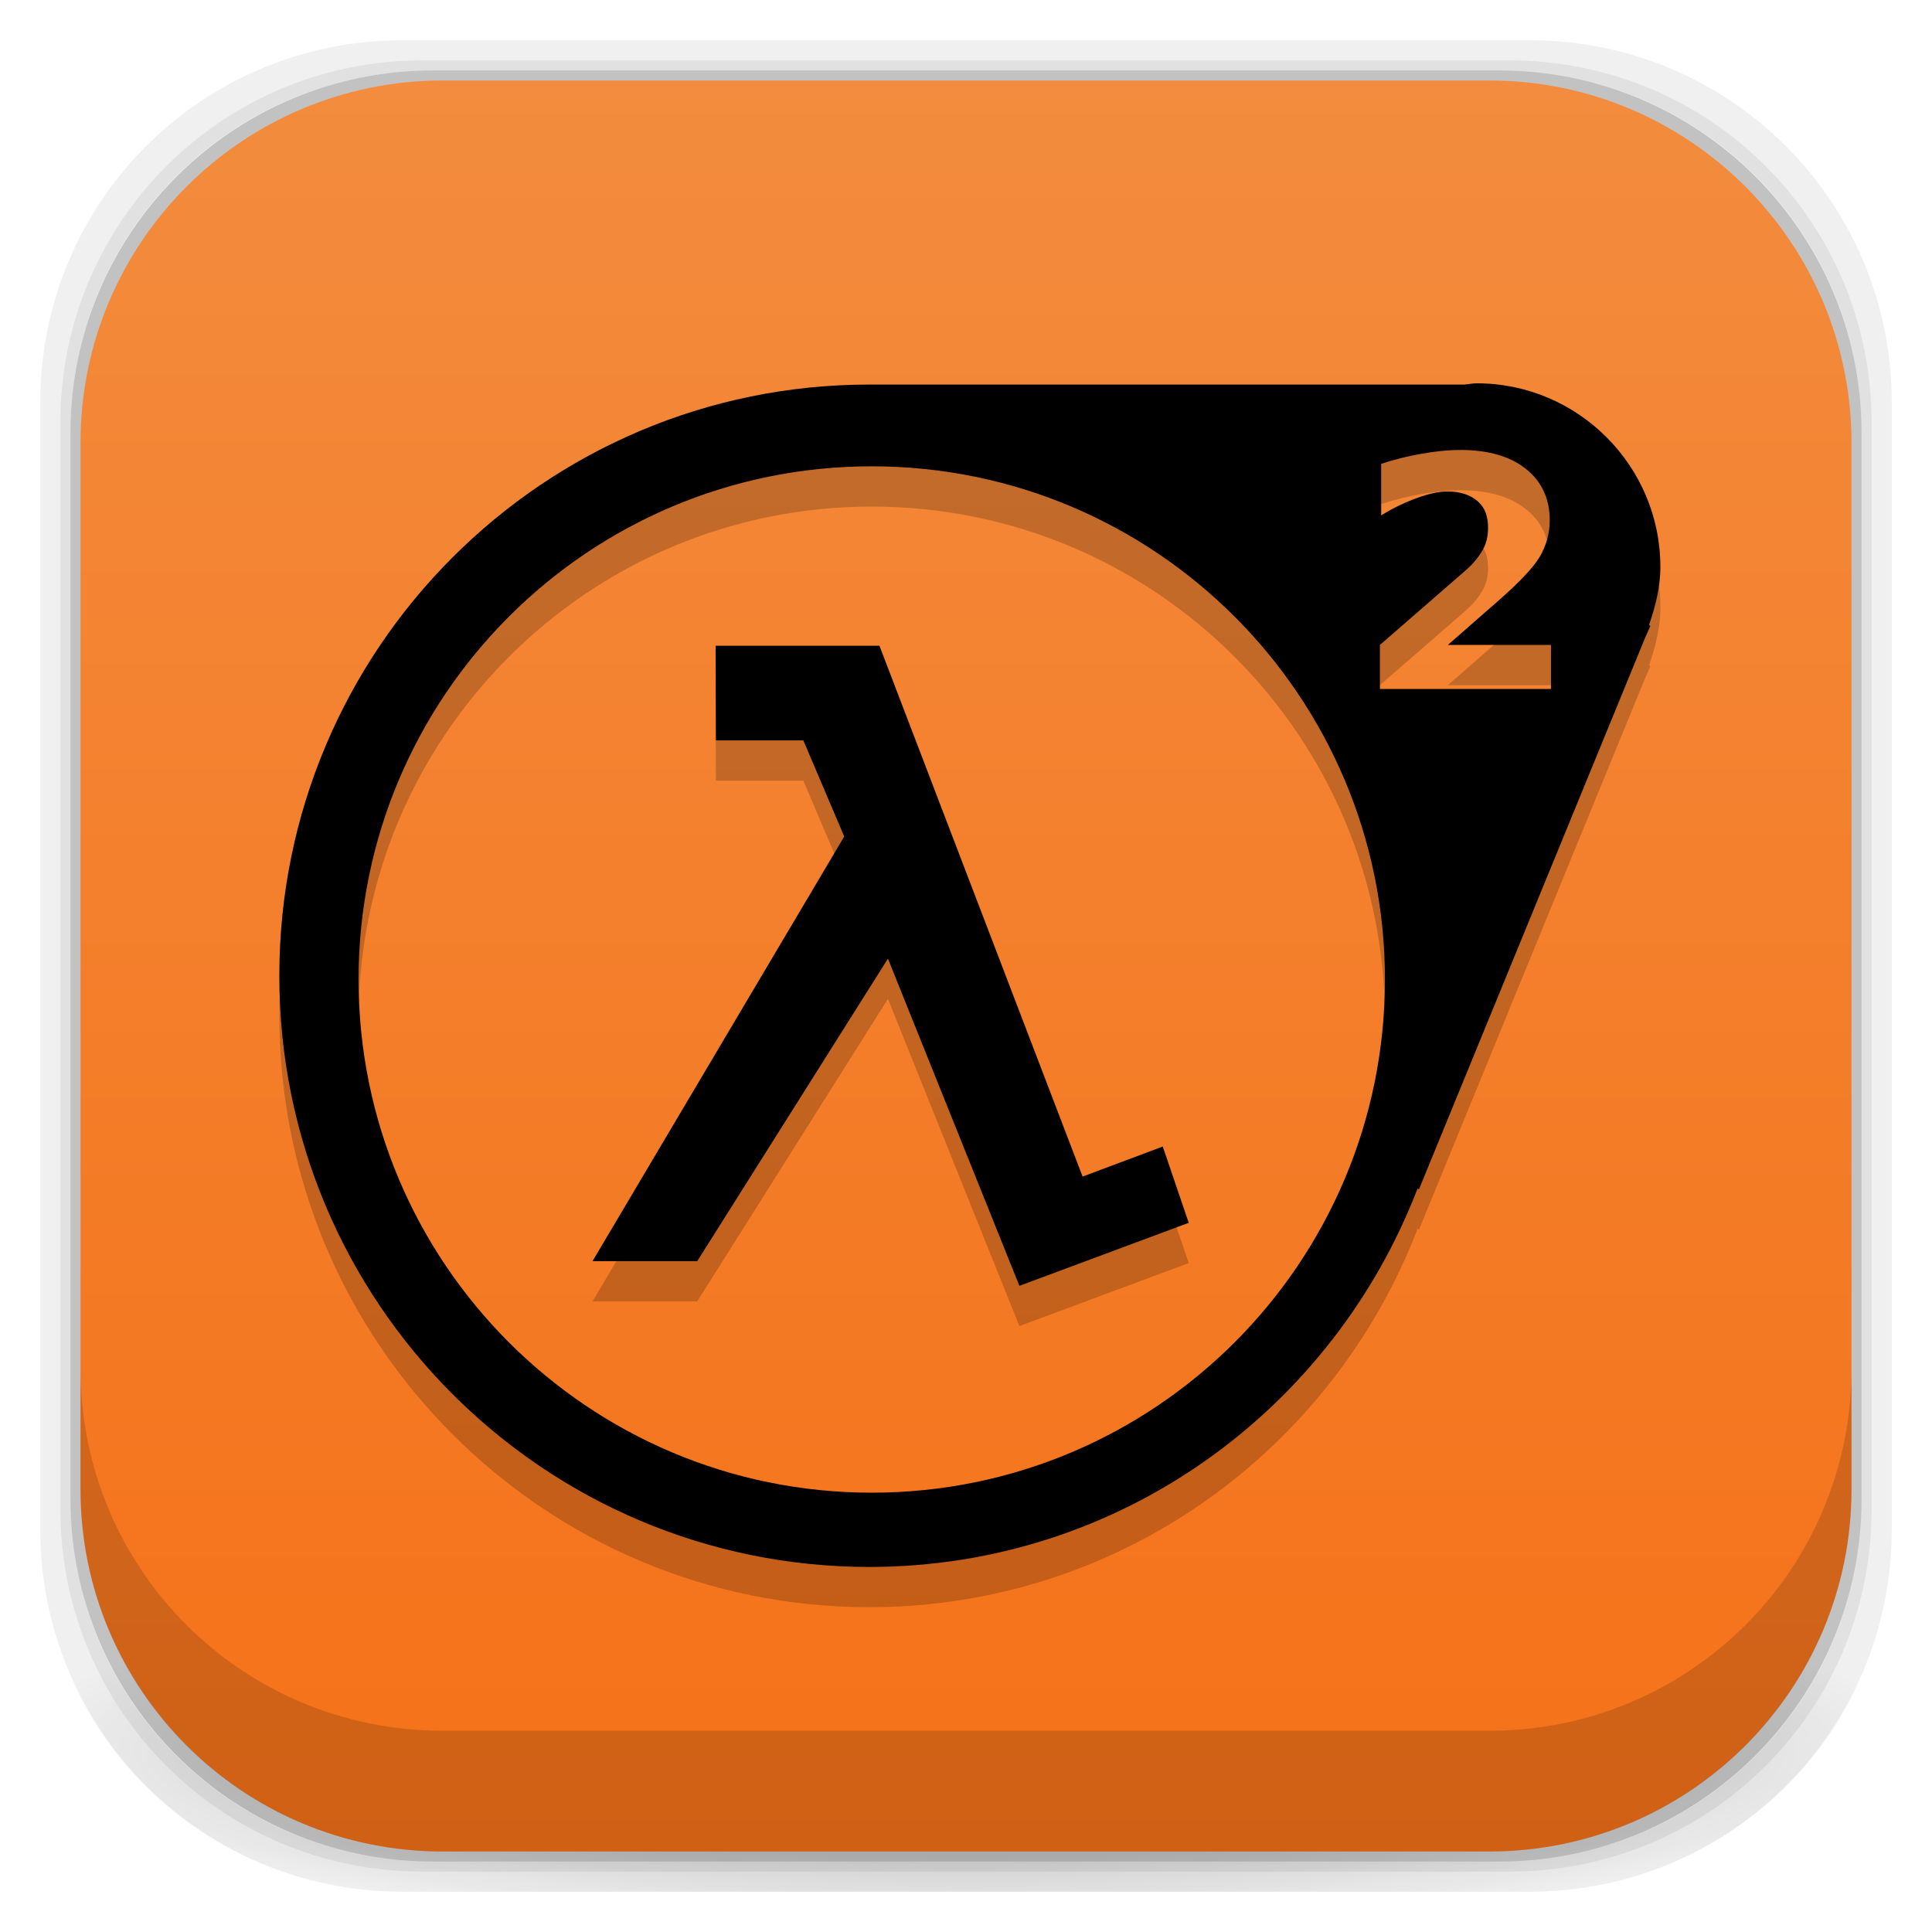
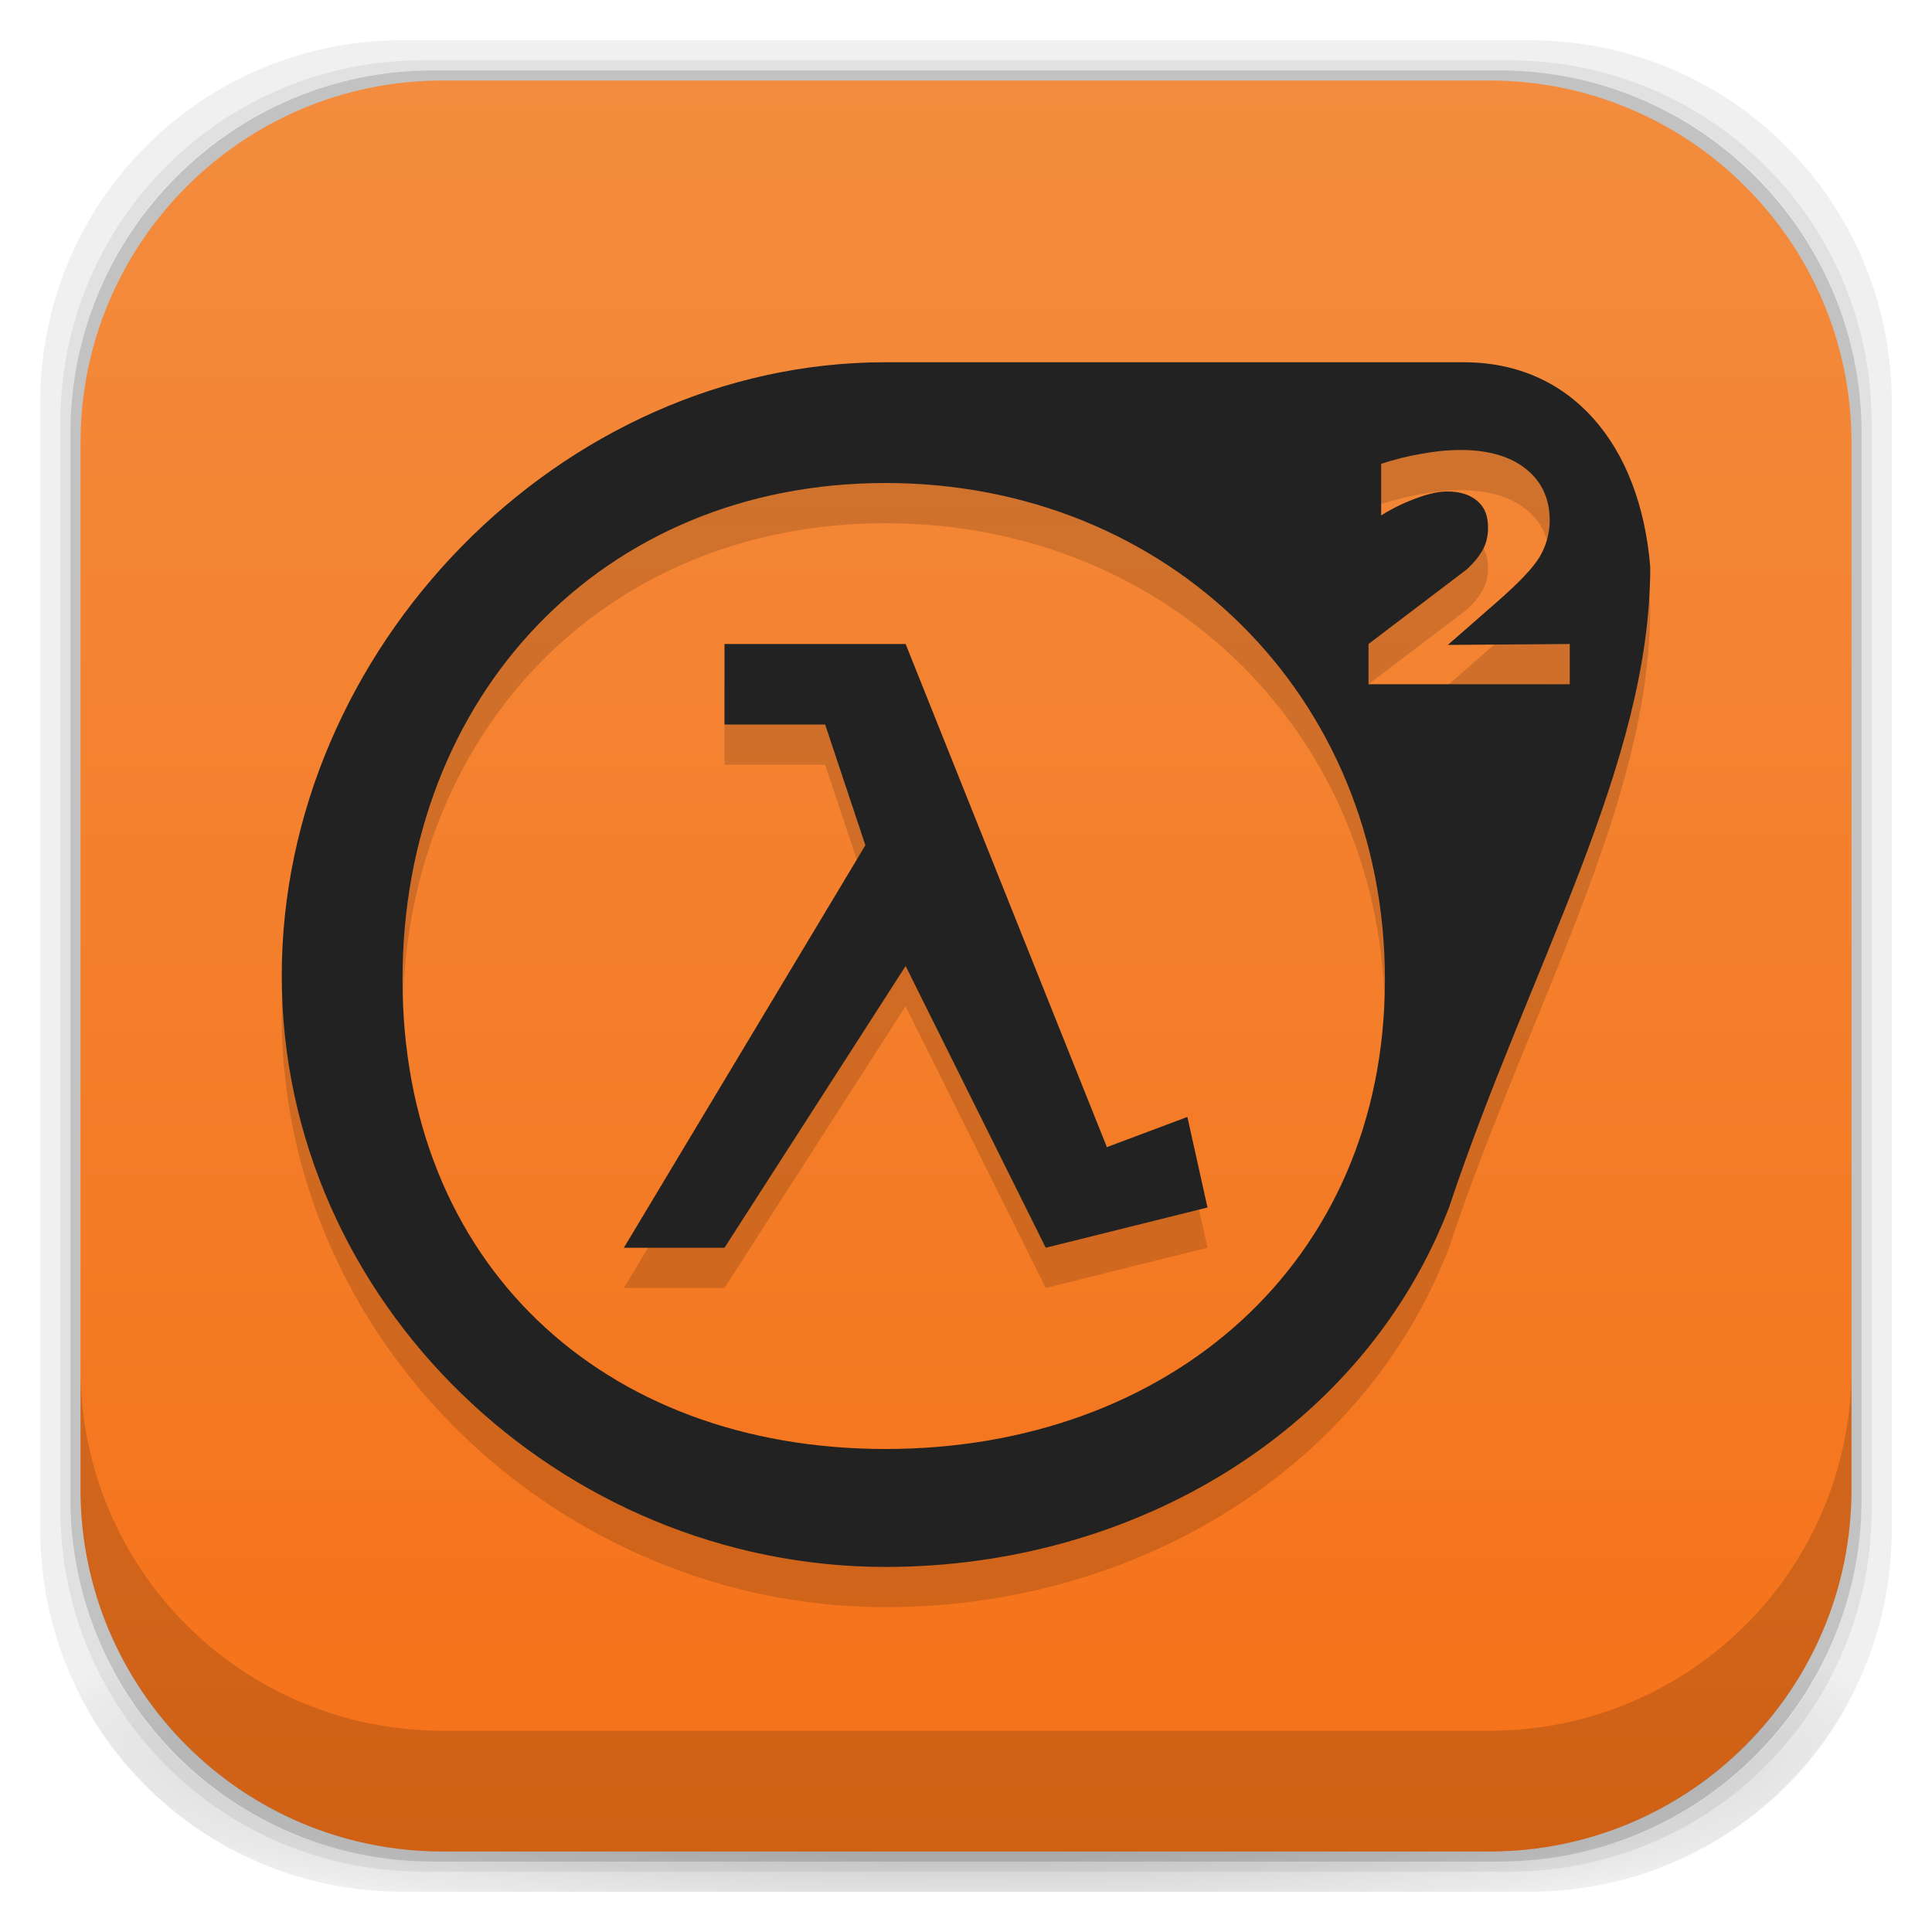
<svg xmlns="http://www.w3.org/2000/svg" xmlns:xlink="http://www.w3.org/1999/xlink" width="48" height="48" id="svg4230" version="1.1">
  <defs id="defs4232">
    <linearGradient id="linearGradient3900">
      <stop id="stop3902" offset="0" style="stop-color:#f57118;stop-opacity:1;" />
      <stop id="stop3904" offset="1" style="stop-color:#f38c3e;stop-opacity:1;" />
    </linearGradient>
    <linearGradient id="linearGradient4015">
      <stop style="stop-color:#000000;stop-opacity:0.392;" offset="0" id="stop4017" />
      <stop style="stop-color:#000000;stop-opacity:0;" offset="1" id="stop4019" />
    </linearGradient>
    <linearGradient id="linearGradient3997">
      <stop style="stop-color:#d7d6d6;stop-opacity:1;" offset="0" id="stop3999" />
      <stop style="stop-color:#ffffff;stop-opacity:1;" offset="1" id="stop4001" />
    </linearGradient>
    <linearGradient id="linearGradient3932">
      <stop style="stop-color:#f7f7f7;stop-opacity:1;" offset="0" id="stop3934" />
      <stop style="stop-color:#ffdbdb;stop-opacity:1;" offset="1" id="stop3936" />
    </linearGradient>
    <linearGradient id="linearGradient3890">
      <stop style="stop-color:#000000;stop-opacity:1;" offset="0" id="stop3892" />
      <stop style="stop-color:#000000;stop-opacity:0;" offset="1" id="stop3894" />
    </linearGradient>
    <linearGradient id="linearGradient3877">
      <stop style="stop-color:#000000;stop-opacity:0;" offset="0" id="stop3879" />
      <stop style="stop-color:#000000;stop-opacity:0.039;" offset="1" id="stop3881" />
    </linearGradient>
    <linearGradient id="linearGradient4524">
      <stop style="stop-color:#b9292a;stop-opacity:1;" offset="0" id="stop4526" />
      <stop style="stop-color:#ef5457;stop-opacity:1;" offset="1" id="stop4528" />
    </linearGradient>
    <linearGradient id="linearGradient4512">
      <stop style="stop-color:#d9d2d1;stop-opacity:1;" offset="0" id="stop4514" />
      <stop style="stop-color:#fefcfc;stop-opacity:1;" offset="1" id="stop4516" />
    </linearGradient>
    <linearGradient id="linearGradient4243">
      <stop style="stop-color:#000000;stop-opacity:1;" offset="0" id="stop4245" />
      <stop style="stop-color:#000000;stop-opacity:0;" offset="1" id="stop4247" />
    </linearGradient>
    <linearGradient id="linearGradient4216">
      <stop style="stop-color:#a0c4e6;stop-opacity:1;" offset="0" id="stop4218" />
      <stop style="stop-color:#d0e2f1;stop-opacity:1;" offset="1" id="stop4220" />
    </linearGradient>
    <linearGradient id="linearGradient4208">
      <stop style="stop-color:#70a3d6;stop-opacity:1;" offset="0" id="stop4210" />
      <stop style="stop-color:#88b6e1;stop-opacity:1;" offset="1" id="stop4212" />
    </linearGradient>
    <linearGradient id="linearGradient4200">
      <stop style="stop-color:#427dbe;stop-opacity:1;" offset="0" id="stop4202" />
      <stop style="stop-color:#739bd1;stop-opacity:1;" offset="1" id="stop4204" />
    </linearGradient>
    <linearGradient id="linearGradient4192">
      <stop style="stop-color:#4970a4;stop-opacity:1;" offset="0" id="stop4194" />
      <stop style="stop-color:#6090c0;stop-opacity:1;" offset="1" id="stop4196" />
    </linearGradient>
    <radialGradient xlink:href="#linearGradient3688-166-749-5-9-1" id="radialGradient4351" gradientUnits="userSpaceOnUse" gradientTransform="matrix(2.320171,0,0,0.4,28.61784,28.6)" cx="4.993" cy="43.5" fx="4.993" fy="43.5" r="2.5" />
    <linearGradient id="linearGradient3688-166-749-5-9-1">
      <stop id="stop2883-0-2-9" style="stop-color:#181818;stop-opacity:1" offset="0" />
      <stop id="stop2885-5-3-8" style="stop-color:#181818;stop-opacity:0" offset="1" />
    </linearGradient>
    <linearGradient id="linearGradient3688-464-309-8-9-4">
      <stop id="stop2889-9-9-1" style="stop-color:#181818;stop-opacity:1" offset="0" />
      <stop id="stop2891-4-2-9" style="stop-color:#181818;stop-opacity:0" offset="1" />
    </linearGradient>
    <linearGradient id="linearGradient3702-501-757-0-4-0">
      <stop id="stop2895-0-2-1" style="stop-color:#181818;stop-opacity:0" offset="0" />
      <stop id="stop2897-2-8-2" style="stop-color:#181818;stop-opacity:1" offset="0.5" />
      <stop id="stop2899-6-1-6" style="stop-color:#181818;stop-opacity:0" offset="1" />
    </linearGradient>
    <linearGradient id="linearGradient3811-3">
      <stop style="stop-color:#000000;stop-opacity:1;" offset="0" id="stop3813-0" />
      <stop style="stop-color:#000000;stop-opacity:0;" offset="1" id="stop3815-0" />
    </linearGradient>
    <clipPath id="clipPath-887332295">
      <g id="g3945" transform="translate(0,-1004.362)">
        <rect id="rect3947" fill="#1890d0" width="46" height="46" x="1" y="1005.36" rx="4" />
      </g>
    </clipPath>
    <clipPath id="clipPath-867792831">
      <g id="g3940" transform="translate(0,-1004.362)">
        <rect id="rect3942" fill="#1890d0" width="46" height="46" x="1" y="1005.36" rx="4" />
      </g>
    </clipPath>
    <linearGradient gradientTransform="translate(-47.99779,0.00221467)" gradientUnits="userSpaceOnUse" x2="47" x1="1" id="linearGradient3764">
      <stop id="stop3935" stop-opacity="1" stop-color="#e4e4e4" />
      <stop id="stop3937" stop-opacity="1" stop-color="#eee" offset="1" />
    </linearGradient>
    <radialGradient xlink:href="#linearGradient4243" id="radialGradient4274" gradientUnits="userSpaceOnUse" gradientTransform="matrix(1.043478,0,0,0.1956518,-1.04348,35.18481)" cx="24" cy="42.5" fx="24" fy="42.5" r="23" />
    <linearGradient xlink:href="#linearGradient3900" id="linearGradient4530" x1="24" y1="46" x2="24" y2="2" gradientUnits="userSpaceOnUse" />
    <linearGradient xlink:href="#linearGradient4512" id="linearGradient4554" gradientUnits="userSpaceOnUse" x1="12.5" y1="28" x2="12.5" y2="17" />
    <radialGradient xlink:href="#linearGradient3877" id="radialGradient3883" cx="24" cy="23" fx="24" fy="23" r="15" gradientUnits="userSpaceOnUse" />
    <radialGradient xlink:href="#linearGradient3890" id="radialGradient3896" cx="24" cy="23" fx="24" fy="23" r="15" gradientUnits="userSpaceOnUse" />
    <linearGradient xlink:href="#linearGradient3932" id="linearGradient3938" x1="24" y1="1018.362" x2="24" y2="1037.362" gradientUnits="userSpaceOnUse" />
    <linearGradient xlink:href="#linearGradient3932" id="linearGradient3086" gradientUnits="userSpaceOnUse" x1="24" y1="1018.362" x2="24" y2="1037.362" />
    <linearGradient xlink:href="#linearGradient3932" id="linearGradient3088" gradientUnits="userSpaceOnUse" x1="24" y1="1018.362" x2="24" y2="1037.362" />
    <linearGradient xlink:href="#linearGradient3932" id="linearGradient3091" gradientUnits="userSpaceOnUse" x1="24" y1="1018.362" x2="24" y2="1036.362" gradientTransform="translate(0,1)" />
    <linearGradient xlink:href="#linearGradient3932" id="linearGradient3094" gradientUnits="userSpaceOnUse" x1="24" y1="1018.362" x2="24" y2="1037.362" gradientTransform="translate(0,1)" />
    <linearGradient xlink:href="#linearGradient3932" id="linearGradient3098" gradientUnits="userSpaceOnUse" x1="24" y1="1018.362" x2="24" y2="1036.362" gradientTransform="matrix(1,0,0,-1,0,2054.724)" />
    <linearGradient xlink:href="#linearGradient3932" id="linearGradient3892" x1="24" y1="1018.362" x2="24" y2="1037.362" gradientUnits="userSpaceOnUse" />
    <clipPath id="clipPath-440697951">
      <g id="g3109" transform="translate(0,-1004.362)">
        <path id="path3111" fill="#1890d0" transform="matrix(15.33333,0,0,11.5,415,878.8622)" d="m -24 13 c 0 1.105 -0.672 2 -1.5 2 -0.828 0 -1.5 -0.895 -1.5 -2 0 -1.105 0.672 -2 1.5 -2 0.828 0 1.5 0.895 1.5 2 z" />
      </g>
    </clipPath>
    <clipPath id="clipPath-429329264">
      <g id="g3104" transform="translate(0,-1004.362)">
        <path id="path3106" fill="#1890d0" transform="matrix(15.33333,0,0,11.5,415,878.8622)" d="m -24 13 c 0 1.105 -0.672 2 -1.5 2 -0.828 0 -1.5 -0.895 -1.5 -2 0 -1.105 0.672 -2 1.5 -2 0.828 0 1.5 0.895 1.5 2 z" />
      </g>
    </clipPath>
    <linearGradient gradientTransform="matrix(0,-1,1,0,-1.5e-6,48)" gradientUnits="userSpaceOnUse" x2="47" x1="1" id="linearGradient3764-6">
      <stop id="stop3099" stop-opacity="1" stop-color="#e1281f" />
      <stop id="stop3101" stop-opacity="1" stop-color="#e33a31" offset="1" />
    </linearGradient>
  </defs>
  <g id="layer3" style="display:inline">
    <path style="opacity:0.06;fill:#000000;fill-opacity:1;stroke:none" d="M 10,1 C 5.014,1 1,5.014 1,10 l 0,28 c 0,4.986 4.014,9 9,9 l 28,0 c 4.986,0 9,-4.014 9,-9 L 47,10 C 47,5.014 42.986,1 38,1 L 10,1 z m 0.5,0.5 27,0 c 4.986,0 9,4.014 9,9 l 0,27 c 0,4.986 -4.014,9 -9,9 l -27,0 c -4.986,0 -9,-4.014 -9,-9 l 0,-27 c 0,-4.986 4.014,-9 9,-9 z" id="rect3829" />
    <path style="opacity:0.12;fill:#000000;fill-opacity:1;stroke:none" d="m 10.5,1.5 c -4.986,0 -9,4.014 -9,9 l 0,27 c 0,4.986 4.014,9 9,9 l 27,0 c 4.986,0 9,-4.014 9,-9 l 0,-27 c 0,-4.986 -4.014,-9 -9,-9 l -27,0 z m 0.25,0.25 26.5,0 c 4.986,0 9,4.014 9,9 l 0,26.5 c 0,4.986 -4.014,9 -9,9 l -26.5,0 c -4.986,0 -9,-4.014 -9,-9 l 0,-26.5 c 0,-4.986 4.014,-9 9,-9 z" id="rect3827" />
    <rect style="opacity:0.24;fill:#000000;fill-opacity:1;stroke:none" id="rect3038-4" width="44.5" height="44.5" x="1.75" y="1.75" ry="9" rx="9" />
  </g>
  <g id="layer6" style="display:inline">
    <path style="opacity:0.3;fill:url(#radialGradient4274);fill-opacity:1;stroke:none" d="M 1.031,39 C 1.519,43.519 5.347,47 10,47 l 28,0 c 4.653,0 8.481,-3.481 8.969,-8 l -45.938,0 z" id="rect4241" />
  </g>
  <g id="layer2" style="display:inline">
    <rect style="fill:url(#linearGradient4530);fill-opacity:1.0;stroke:none" id="rect3038" width="44" height="44" x="2" y="2" ry="9" rx="9" />
  </g>
  <g id="layer1" transform="translate(0,-1004.362)" style="display:inline">
-     <g id="g3919" transform="translate(-2.65441,0.05428932)">
-       <path id="path3891" transform="translate(0,1004.362)" d="m 39.344,9.469 c -0.108,0 -0.206,0.024 -0.312,0.031 L 24.25,9.5 c -8.085,0 -14.656,6.574 -14.656,14.688 0,8.114 6.571,14.688 14.656,14.688 6.227,0 11.51,-3.905 13.625,-9.406 L 37.906,29.5 43.531,15.781 43.656,15.5 43.625,15.469 c 0.157,-0.46 0.281,-0.924 0.281,-1.438 0,-2.513 -2.05,-4.562 -4.562,-4.562 z M 38.938,11.125 c 0.698,6e-6 1.24,0.161 1.625,0.469 0.388,0.307 0.594,0.732 0.594,1.281 -5e-6,0.318 -0.086,0.63 -0.25,0.906 -0.164,0.273 -0.505,0.633 -1.031,1.094 l -1.25,1.094 2.562,0 0,1.094 -4.25,0 0,-1.094 2.156,-1.875 c 0.19,-0.172 0.315,-0.336 0.406,-0.5 0.091,-0.164 0.125,-0.354 0.125,-0.531 -3e-6,-0.273 -0.065,-0.49 -0.25,-0.656 -0.182,-0.167 -0.445,-0.25 -0.75,-0.25 -0.234,5e-6 -0.471,0.055 -0.75,0.156 -0.279,0.099 -0.589,0.24 -0.906,0.438 l 0,-1.281 c 0.339,-0.112 0.669,-0.193 1,-0.25 0.331,-0.06 0.651,-0.094 0.969,-0.094 z m -14.625,0.406 c 7.041,0 12.75,5.709 12.75,12.75 0,7.041 -5.709,12.75 -12.75,12.75 -7.041,0 -12.75,-5.709 -12.75,-12.75 0,-7.041 5.709,-12.75 12.75,-12.75 z" style="fill:#000000;fill-opacity:1;fill-rule:nonzero;stroke:#611212;stroke-width:0;stroke-linecap:round;stroke-linejoin:miter;stroke-miterlimit:4;stroke-opacity:1;stroke-dasharray:none;stroke-dashoffset:0" />
-       <path id="path3914" d="m 20.434,1021.351 4.07,0 5.047,13.188 1.992,-0.746 0.645,1.895 -4.207,1.566 -3.266,-8.129 -4.738,7.516 -2.602,0 6.254,-10.551 -1.016,-2.387 -2.172,0 z" style="opacity:0.2;fill:#000000;fill-opacity:1;stroke:#000000;stroke-width:0;stroke-linecap:butt;stroke-linejoin:miter;stroke-miterlimit:4;stroke-opacity:1;stroke-dasharray:none" />
-       <path style="fill:#000000;fill-opacity:1;stroke:#000000;stroke-width:0;stroke-linecap:butt;stroke-linejoin:miter;stroke-miterlimit:4;stroke-opacity:1;stroke-dasharray:none" d="m 20.434,1020.351 4.07,0 5.047,13.188 1.992,-0.746 0.645,1.895 -4.207,1.566 -3.266,-8.129 -4.738,7.516 -2.602,0 6.254,-10.551 -1.016,-2.387 -2.172,0 z" id="path3908" />
-       <path style="opacity:0.2;fill:#000000;fill-opacity:1;fill-rule:nonzero;stroke:#611212;stroke-width:0;stroke-linecap:round;stroke-linejoin:miter;stroke-miterlimit:4;stroke-opacity:1;stroke-dasharray:none;stroke-dashoffset:0" d="m 39.344,1014.831 c -0.108,0 -0.206,0.024 -0.312,0.031 l -14.781,0 c -8.085,0 -14.656,6.574 -14.656,14.688 0,8.114 6.571,14.688 14.656,14.688 6.227,0 11.51,-3.905 13.625,-9.406 l 0.031,0.031 5.625,-13.719 0.125,-0.281 -0.031,-0.031 c 0.157,-0.46 0.281,-0.924 0.281,-1.438 0,-2.513 -2.05,-4.562 -4.562,-4.562 z m -0.406,1.656 c 0.698,0 1.24,0.162 1.625,0.469 0.388,0.307 0.594,0.732 0.594,1.281 -5e-6,0.318 -0.086,0.63 -0.25,0.906 -0.164,0.273 -0.505,0.633 -1.031,1.094 l -1.25,1.094 2.562,0 0,1.094 -4.25,0 0,-1.094 2.156,-1.875 c 0.19,-0.172 0.315,-0.336 0.406,-0.5 0.091,-0.164 0.125,-0.354 0.125,-0.531 -3e-6,-0.273 -0.065,-0.49 -0.25,-0.656 -0.182,-0.167 -0.445,-0.25 -0.75,-0.25 -0.234,0 -0.471,0.055 -0.75,0.156 -0.279,0.099 -0.589,0.24 -0.906,0.438 l 0,-1.281 c 0.339,-0.112 0.669,-0.193 1,-0.25 0.331,-0.06 0.651,-0.094 0.969,-0.094 z m -14.625,0.406 c 7.041,0 12.75,5.709 12.75,12.75 0,7.041 -5.709,12.75 -12.75,12.75 -7.041,0 -12.75,-5.709 -12.75,-12.75 0,-7.041 5.709,-12.75 12.75,-12.75 z" id="path3917" />
-     </g>
+     <path id="path3905" d="m 36.377,1014.362 c -4.927,0 2.623,0 -14.377,0 -8.085,0 -15,7.128 -15,15.242 0,8.114 6.915,14.688 15,14.688 6.227,0 11.885,-3.428 14,-8.929 2,-6 5,-11 5,-15.915 -0.252,-3.085 -2,-5.085 -4.623,-5.085 z m -0.094,2.179 c 0.698,0 1.24,0.162 1.625,0.469 0.388,0.307 0.594,0.732 0.594,1.281 -5e-6,0.318 -0.086,0.63 -0.25,0.906 -0.164,0.273 -0.505,0.633 -1.031,1.094 l -1.25,1.094 3.029,-0.023 0,1 -5,0 0,-1 2.439,-1.852 c 0.19,-0.172 0.315,-0.336 0.406,-0.5 0.091,-0.164 0.125,-0.354 0.125,-0.531 -3e-6,-0.273 -0.065,-0.49 -0.25,-0.656 -0.182,-0.167 -0.445,-0.25 -0.75,-0.25 -0.234,0 -0.471,0.055 -0.75,0.156 -0.279,0.099 -0.589,0.24 -0.906,0.438 l 0,-1.281 c 0.339,-0.112 0.669,-0.193 1,-0.25 0.331,-0.06 0.651,-0.094 0.969,-0.094 z M 22,1017.362 c 7.041,0 12.408,5.295 12.408,12.336 0,7.041 -5.367,11.664 -12.408,11.664 -7.041,0 -12,-4.624 -12,-11.664 0,-7.041 4.959,-12.336 12,-12.336 z" style="fill:#000000;fill-opacity:1;fill-rule:nonzero;stroke:none;opacity:0.15" />
+     <path style="fill:#222222;fill-opacity:1;fill-rule:nonzero;stroke:none" d="m 36.377,1013.362 c -4.927,0 2.623,0 -14.377,0 -8.085,0 -15,7.128 -15,15.242 0,8.114 6.915,14.688 15,14.688 6.227,0 11.885,-3.428 14,-8.929 2,-6 5,-11 5,-15.915 -0.252,-3.085 -2,-5.085 -4.623,-5.085 z m -0.094,2.179 c 0.698,0 1.24,0.162 1.625,0.469 0.388,0.307 0.594,0.732 0.594,1.281 -5e-6,0.318 -0.086,0.63 -0.25,0.906 -0.164,0.273 -0.505,0.633 -1.031,1.094 l -1.25,1.094 3.029,-0.023 0,1 -5,0 0,-1 2.439,-1.852 c 0.19,-0.172 0.315,-0.336 0.406,-0.5 0.091,-0.164 0.125,-0.354 0.125,-0.531 -3e-6,-0.273 -0.065,-0.49 -0.25,-0.656 -0.182,-0.167 -0.445,-0.25 -0.75,-0.25 -0.234,0 -0.471,0.055 -0.75,0.156 -0.279,0.099 -0.589,0.24 -0.906,0.438 l 0,-1.281 c 0.339,-0.112 0.669,-0.193 1,-0.25 0.331,-0.06 0.651,-0.094 0.969,-0.094 z M 22,1016.362 c 7.041,0 12.408,5.295 12.408,12.336 0,7.041 -5.367,11.664 -12.408,11.664 -7.041,0 -12,-4.624 -12,-11.664 0,-7.041 4.959,-12.336 12,-12.336 z" id="path3891" />
+     <path style="opacity:0.15;fill:#000000;fill-opacity:1;stroke:none;display:inline" d="m 18,1021.362 4.5,0 5,12.5 2,-0.75 0.5,2.25 -4.019,1 -3.481,-7 -4.5,7 -2.5,0 6,-10 -1,-3 -2.5,0 z" id="path3882" />
+     <path id="path3908" d="m 18,1020.362 4.5,0 5,12.5 2,-0.75 0.5,2.25 -4.019,1 -3.481,-7 -4.5,7 -2.5,0 6,-10 -1,-3 -2.5,0 z" style="fill:#222222;fill-opacity:1;stroke:none;display:inline" />
  </g>
  <g id="layer4" style="display:inline">
    <path style="opacity:0.15;fill:#000000;fill-opacity:1;stroke:none" d="m 2,34 0,3 c 0,4.986 4.014,9 9,9 l 26,0 c 4.986,0 9,-4.014 9,-9 l 0,-3 c 0,4.986 -4.014,9 -9,9 L 11,43 C 6.014,43 2,38.986 2,34 z" id="rect3038-42" />
  </g>
  <g id="layer7" style="display:none">
    <rect rx="9" ry="9" y="2" x="2" height="44" width="44" id="rect4169" style="fill:#abe1ad;fill-opacity:1;stroke:none;display:inline" />
  </g>
</svg>
